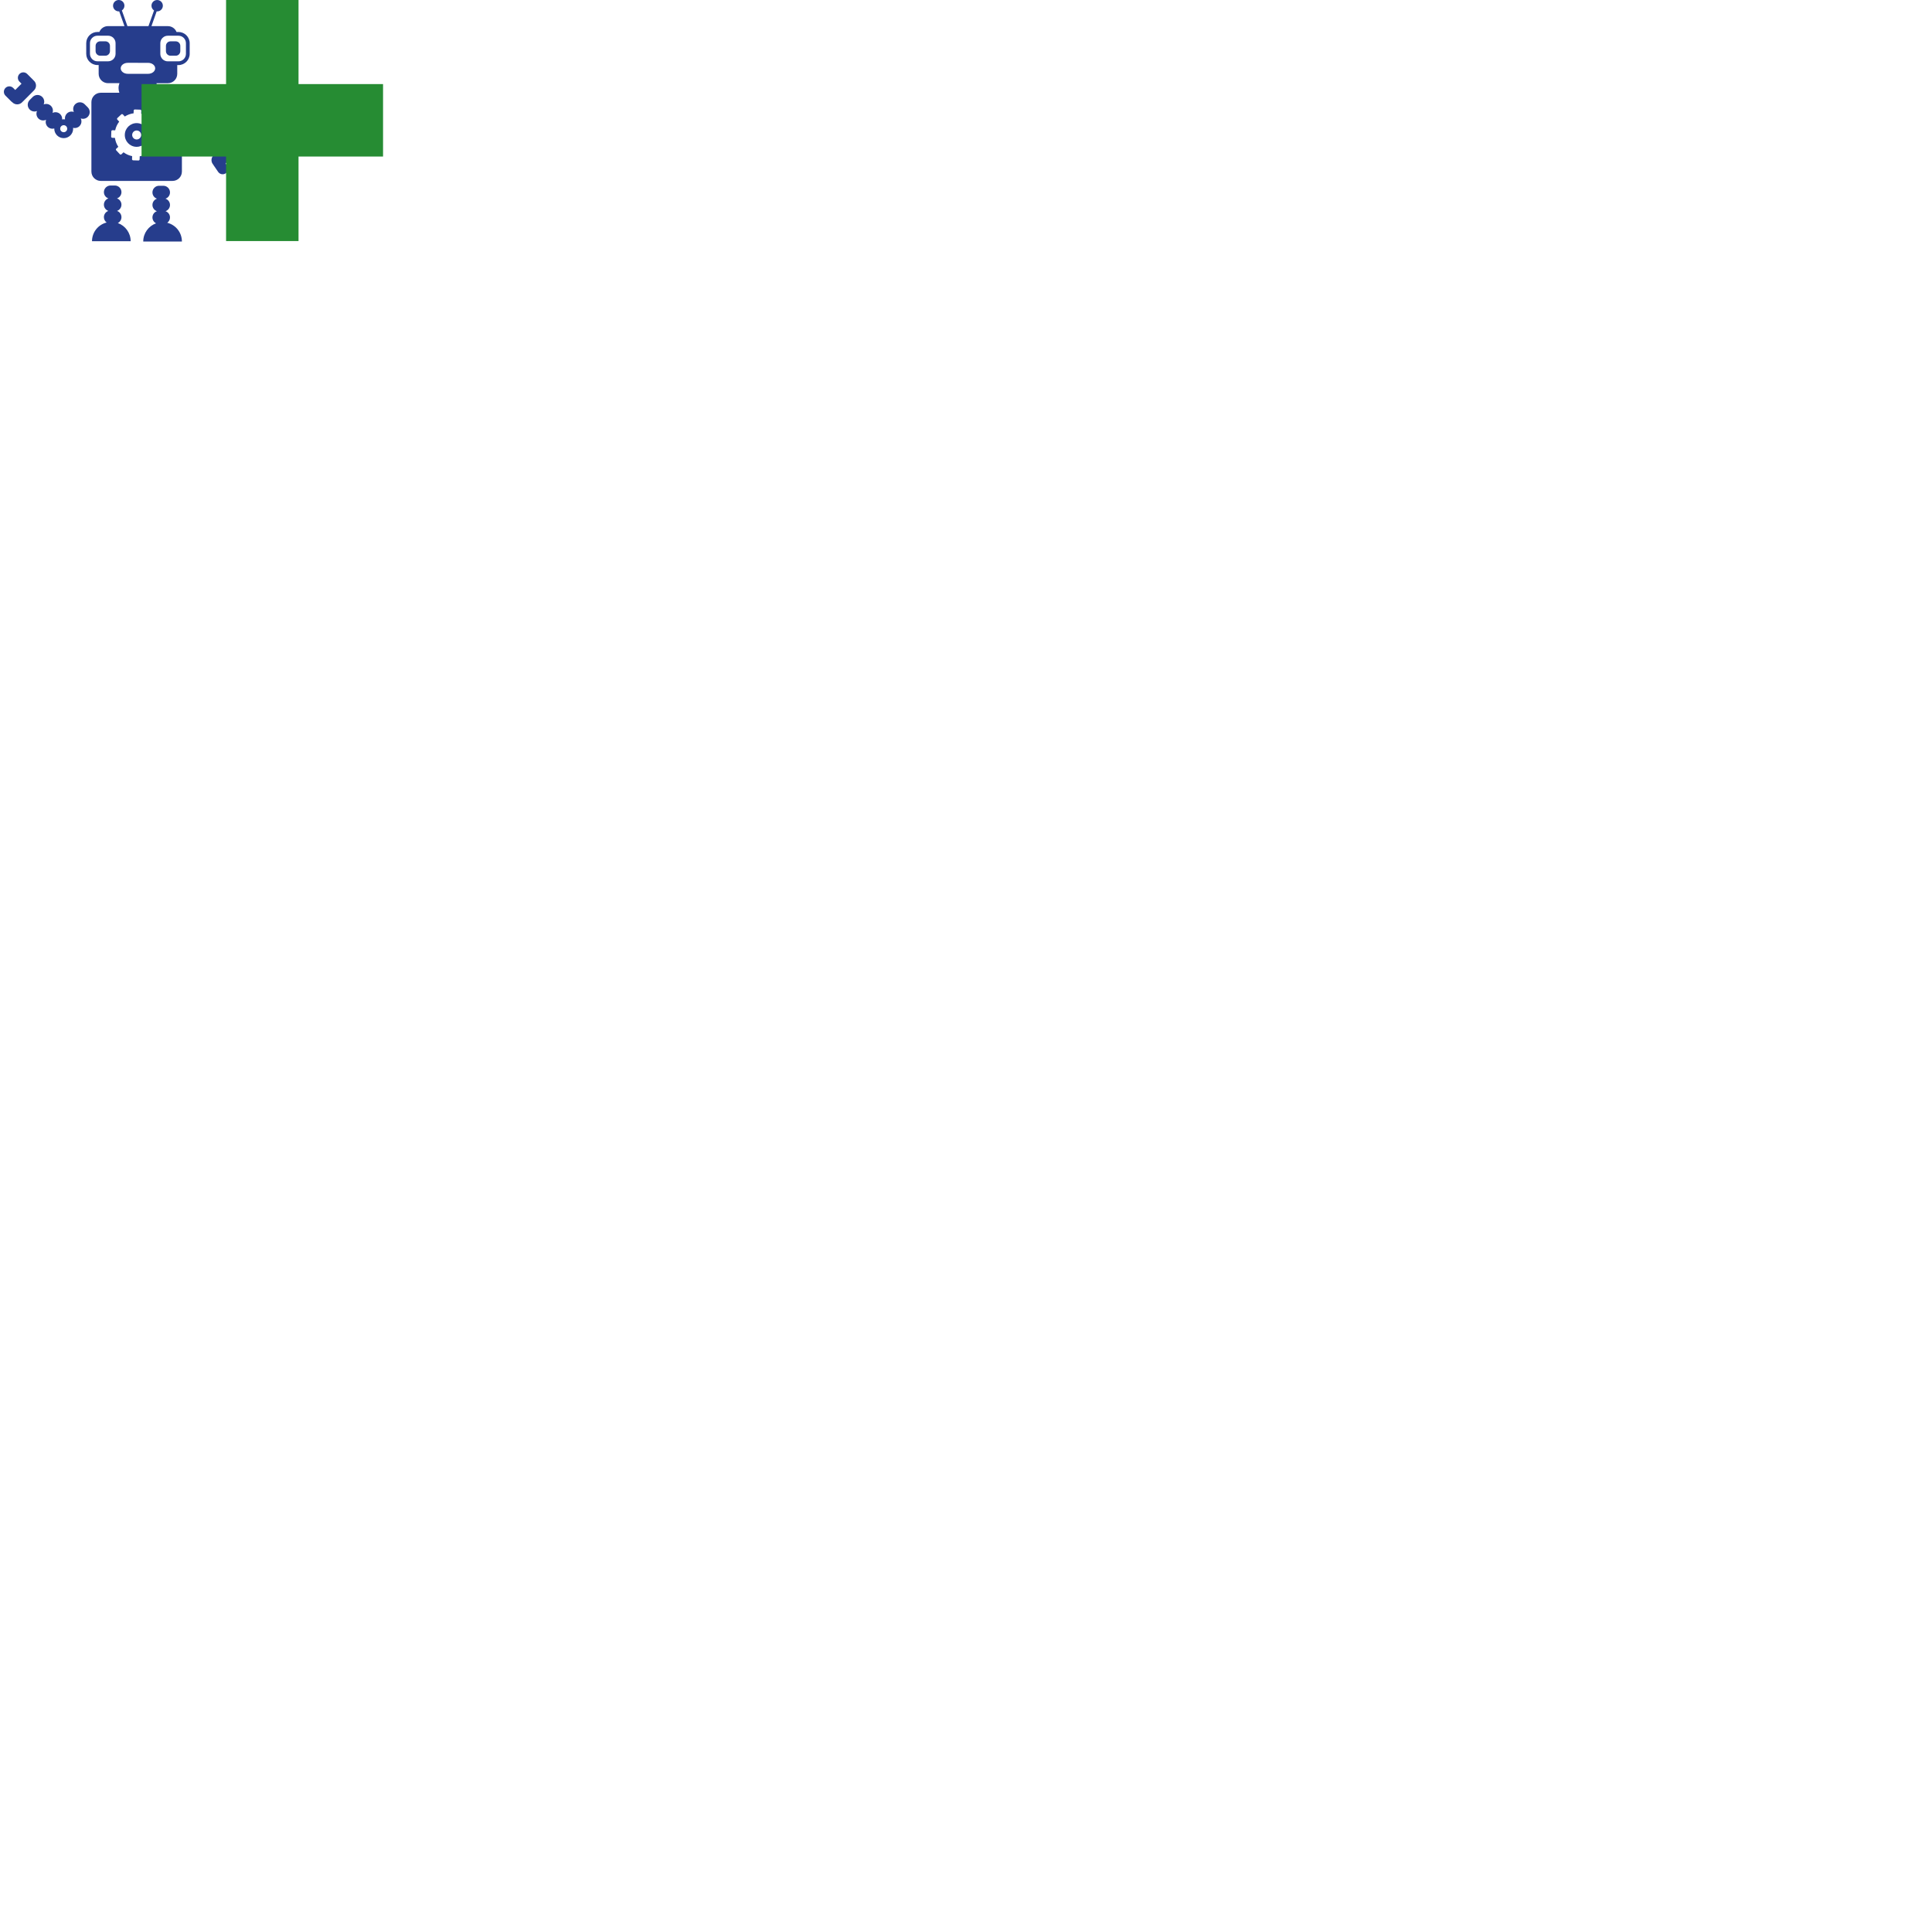
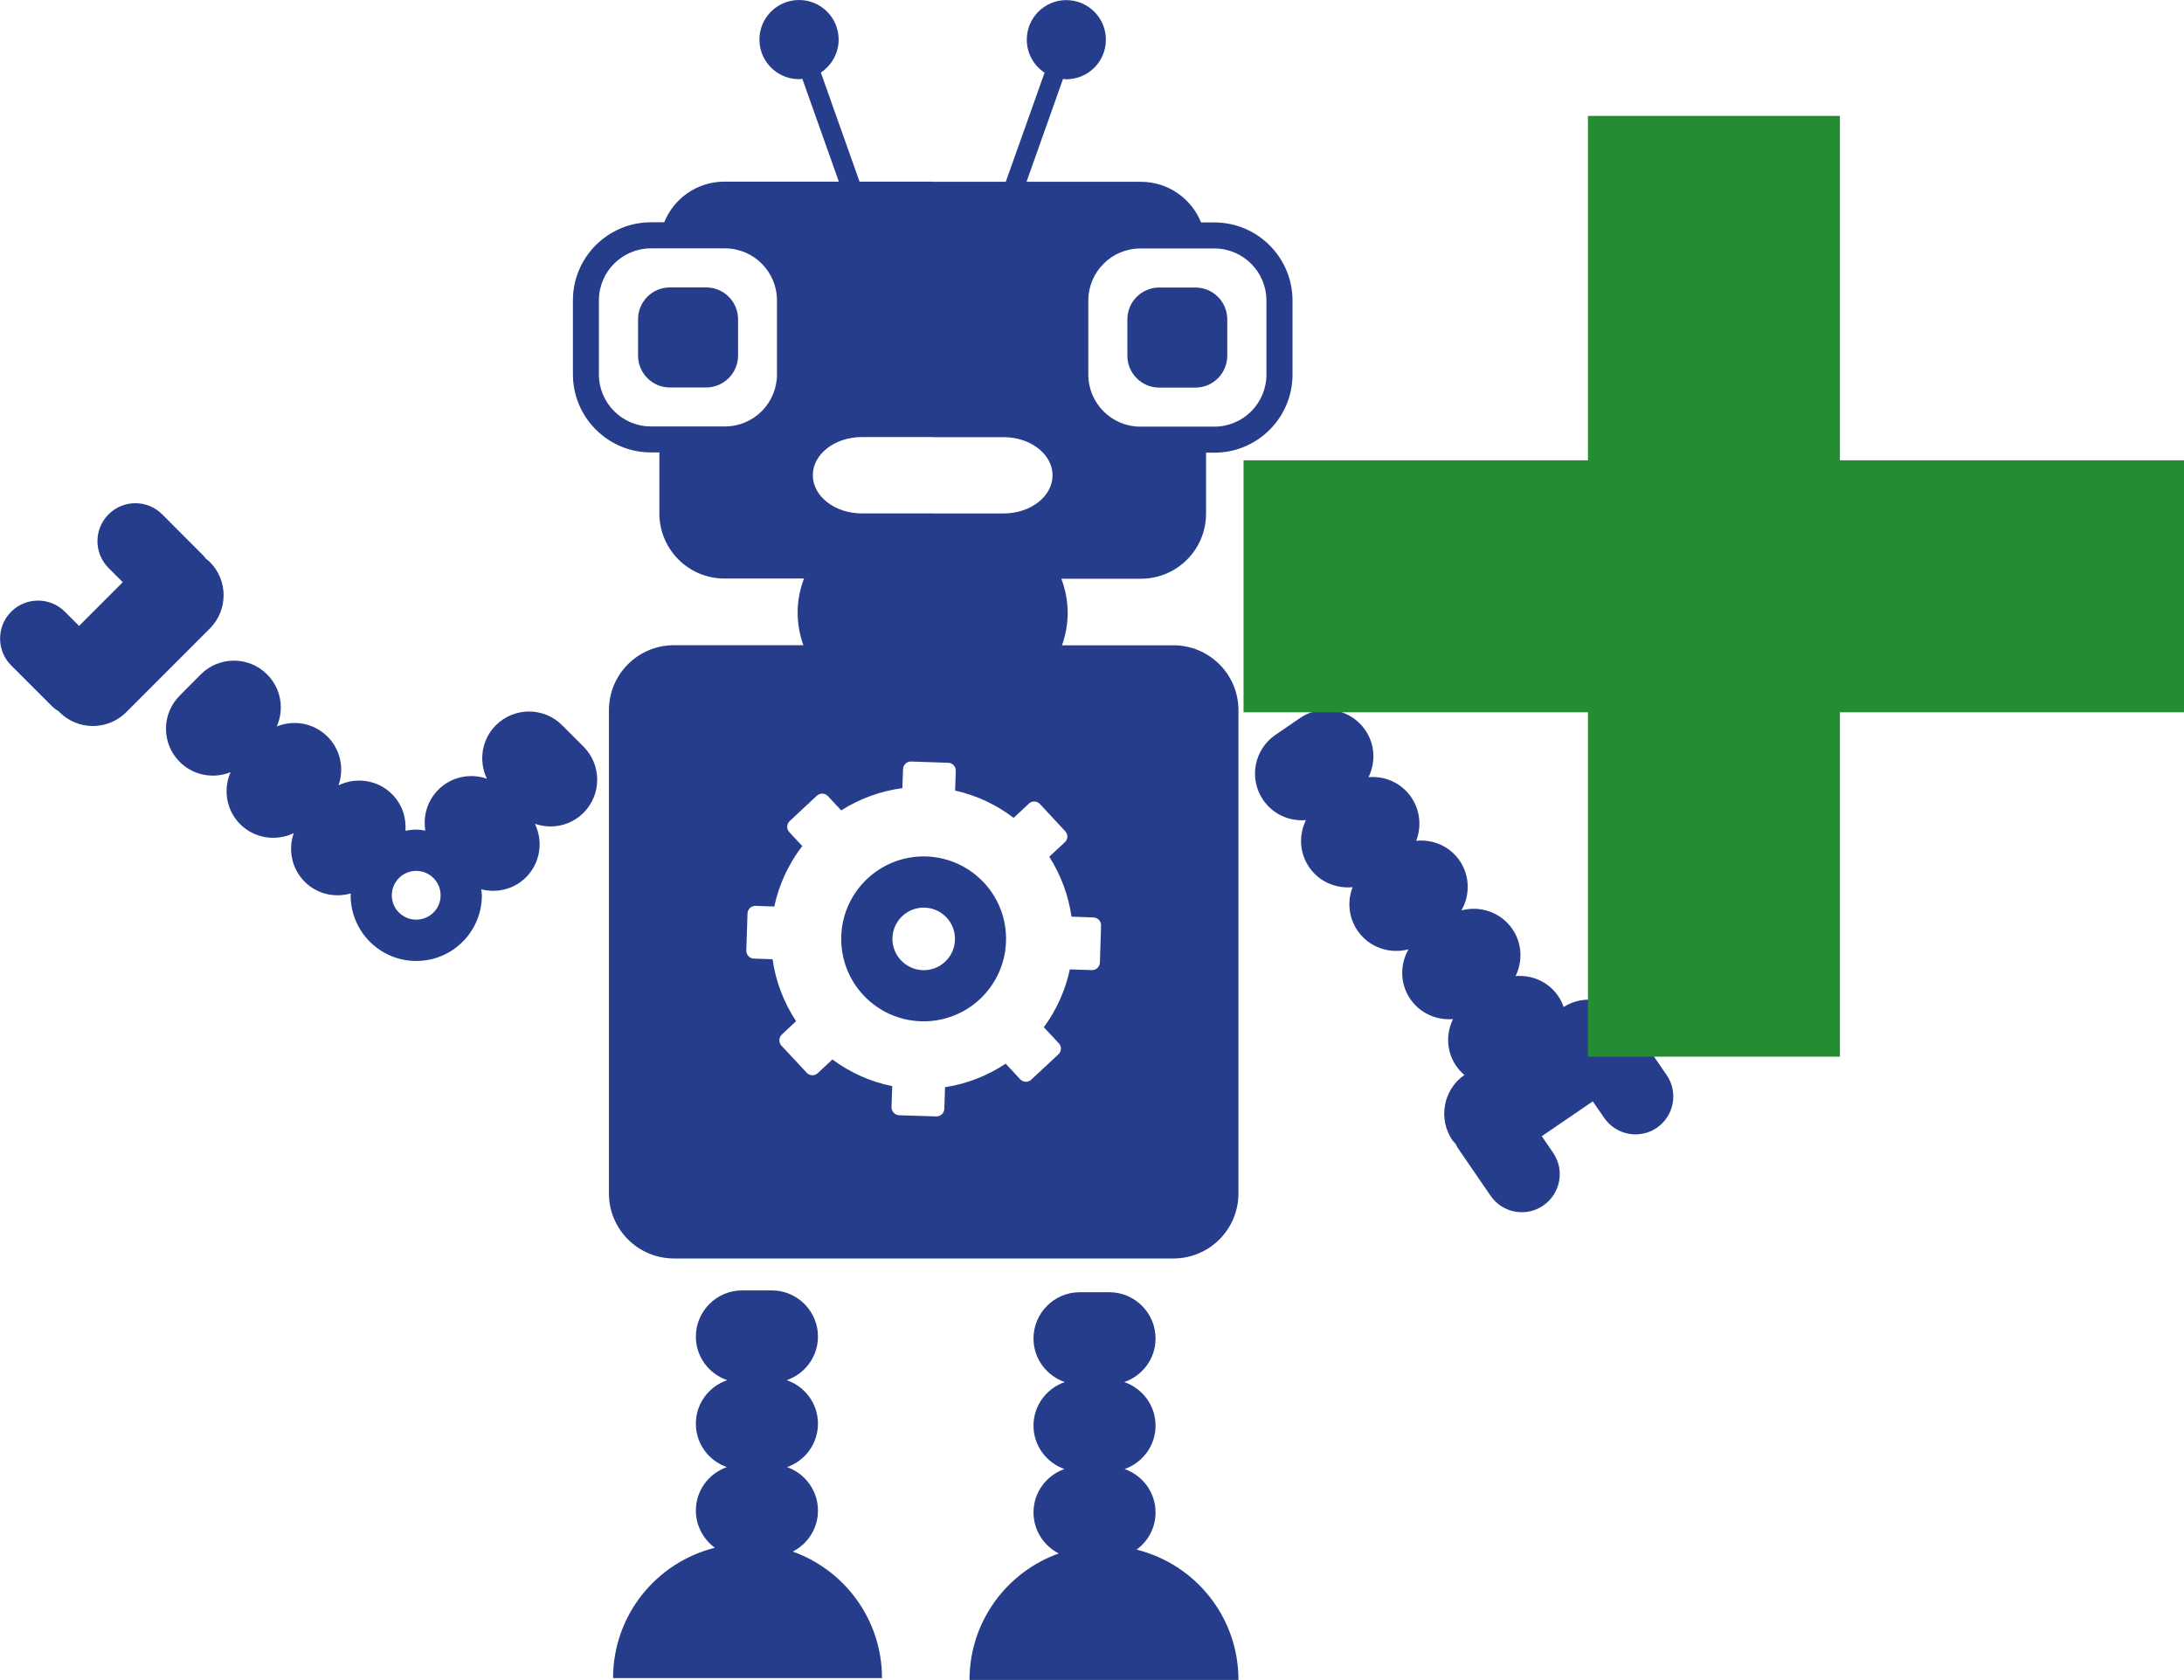
- <svg xmlns="http://www.w3.org/2000/svg" fill="#000000" version="1.1" id="Capa_1" width="800px" height="800px" viewBox="0 0 32 32" xml:space="preserve">
-   <defs id="defs27" />
-   <g id="g22" style="fill:#263d8c;fill-opacity:1;stroke:none;stroke-width:0.04;stroke-dasharray:none;stroke-opacity:1" transform="matrix(0.125,0,0,0.125,0.05621875,0)">
-     <g id="g20" style="fill:#263d8c;fill-opacity:1;stroke:none;stroke-width:0.04;stroke-dasharray:none;stroke-opacity:1">
-       <path d="M 4.058,10.703 C 4.036,10.681 4.01,10.663 3.985,10.644 3.967,10.62 3.95,10.595 3.926,10.572 L 3.152,9.797 c -0.282,-0.282 -0.74,-0.282 -1.021,0 -0.283,0.283 -0.283,0.74 0,1.023 l 0.27,0.27 -0.832,0.833 -0.271,-0.271 c -0.282,-0.282 -0.74,-0.282 -1.023,0 -0.281,0.283 -0.281,0.741 0,1.023 l 0.774,0.774 c 0.042,0.042 0.088,0.075 0.137,0.105 0.003,0.004 0.006,0.008 0.01,0.012 0.352,0.351 0.919,0.351 1.271,0 l 1.592,-1.593 c 0.351,-0.35 0.351,-0.92 -0.001,-1.27 z" id="path2" style="fill:#263d8c;fill-opacity:1;stroke:none;stroke-width:0.04;stroke-dasharray:none;stroke-opacity:1" />
-       <path d="m 15.164,29.555 c 0.285,-0.146 0.48,-0.438 0.48,-0.781 0,-0.383 -0.247,-0.707 -0.589,-0.828 0.342,-0.12 0.589,-0.443 0.589,-0.827 0,-0.386 -0.25,-0.71 -0.596,-0.829 0.346,-0.119 0.596,-0.443 0.596,-0.83 0,-0.486 -0.395,-0.88 -0.881,-0.88 H 14.2 c -0.486,0 -0.882,0.396 -0.882,0.88 0,0.387 0.25,0.711 0.597,0.83 -0.347,0.119 -0.597,0.443 -0.597,0.829 0,0.384 0.247,0.707 0.59,0.827 -0.343,0.121 -0.59,0.445 -0.59,0.828 0,0.291 0.145,0.547 0.362,0.709 -1.114,0.278 -1.939,1.283 -1.939,2.482 3.828,0 2.519,0 5.123,0 -0.001,-1.113 -0.71,-2.056 -1.7,-2.41 z" id="path4" style="fill:#263d8c;fill-opacity:1;stroke:none;stroke-width:0.04;stroke-dasharray:none;stroke-opacity:1" />
-       <path d="m 21.714,29.518 c 0.218,-0.16 0.361,-0.416 0.361,-0.709 0,-0.383 -0.247,-0.705 -0.59,-0.826 0.344,-0.121 0.59,-0.444 0.59,-0.827 0,-0.386 -0.25,-0.71 -0.597,-0.83 0.347,-0.119 0.597,-0.443 0.597,-0.829 0,-0.487 -0.395,-0.882 -0.882,-0.882 h -0.562 c -0.486,0 -0.881,0.395 -0.881,0.882 0,0.386 0.25,0.71 0.596,0.829 -0.346,0.12 -0.596,0.444 -0.596,0.83 0,0.383 0.247,0.706 0.588,0.827 -0.341,0.121 -0.588,0.443 -0.588,0.826 0,0.342 0.196,0.635 0.48,0.782 -0.989,0.354 -1.699,1.298 -1.699,2.409 2.604,0 1.295,0 5.123,0 0.001,-1.2 -0.825,-2.205 -1.94,-2.482 z" id="path6" style="fill:#263d8c;fill-opacity:1;stroke:none;stroke-width:0.04;stroke-dasharray:none;stroke-opacity:1" />
-       <path d="m 31.81,20.477 -0.619,-0.904 c -0.032,-0.049 -0.072,-0.09 -0.114,-0.129 -0.002,-0.004 -0.006,-0.008 -0.008,-0.014 -0.273,-0.399 -0.814,-0.507 -1.221,-0.248 -0.024,-0.072 -0.057,-0.143 -0.102,-0.207 -0.188,-0.276 -0.503,-0.408 -0.813,-0.382 0.137,-0.28 0.127,-0.622 -0.061,-0.896 -0.222,-0.322 -0.613,-0.451 -0.971,-0.355 0.165,-0.287 0.166,-0.654 -0.033,-0.947 -0.191,-0.279 -0.514,-0.412 -0.828,-0.379 0.103,-0.267 0.079,-0.577 -0.096,-0.831 -0.188,-0.275 -0.503,-0.408 -0.812,-0.381 0.137,-0.28 0.127,-0.622 -0.062,-0.896 -0.277,-0.407 -0.834,-0.511 -1.24,-0.232 l -0.473,0.323 c -0.405,0.279 -0.511,0.834 -0.231,1.241 0.188,0.275 0.505,0.408 0.813,0.382 -0.136,0.28 -0.127,0.622 0.062,0.896 0.19,0.28 0.513,0.412 0.828,0.381 -0.104,0.266 -0.079,0.576 0.095,0.83 0.22,0.321 0.613,0.449 0.97,0.354 -0.166,0.288 -0.166,0.656 0.034,0.948 0.189,0.274 0.504,0.407 0.814,0.381 -0.138,0.278 -0.128,0.621 0.062,0.896 0.044,0.064 0.098,0.119 0.154,0.168 -0.403,0.282 -0.506,0.836 -0.228,1.244 0.019,0.026 0.04,0.047 0.062,0.071 0.014,0.028 0.025,0.056 0.045,0.083 l 0.619,0.902 c 0.225,0.33 0.675,0.414 1.004,0.188 0.329,-0.228 0.414,-0.676 0.188,-1.006 l -0.216,-0.315 0.972,-0.664 0.217,0.315 c 0.226,0.329 0.675,0.413 1.004,0.188 0.328,-0.227 0.412,-0.677 0.185,-1.005 z" id="path8" style="fill:#263d8c;fill-opacity:1;stroke:none;stroke-width:0.04;stroke-dasharray:none;stroke-opacity:1" />
-       <path d="m 10.771,13.815 c -0.349,-0.349 -0.914,-0.349 -1.263,0 -0.275,0.276 -0.33,0.686 -0.17,1.019 C 9.025,14.724 8.664,14.792 8.413,15.042 8.201,15.254 8.119,15.546 8.165,15.821 8.106,15.813 8.049,15.803 7.988,15.803 7.92,15.803 7.852,15.813 7.786,15.824 7.804,15.574 7.722,15.319 7.531,15.128 7.256,14.852 6.844,14.798 6.511,14.959 6.621,14.645 6.553,14.284 6.303,14.033 6.041,13.771 5.657,13.706 5.335,13.838 5.48,13.51 5.42,13.115 5.15,12.846 4.802,12.497 4.236,12.497 3.887,12.846 L 3.486,13.25 c -0.349,0.349 -0.349,0.914 0,1.263 0.263,0.262 0.646,0.327 0.969,0.196 -0.145,0.327 -0.084,0.723 0.183,0.991 0.276,0.275 0.687,0.33 1.02,0.17 -0.109,0.313 -0.042,0.675 0.208,0.925 0.238,0.238 0.576,0.311 0.879,0.223 0,0.013 -0.003,0.023 -0.003,0.037 0,0.689 0.559,1.25 1.25,1.25 0.69,0 1.25,-0.56 1.25,-1.25 0,-0.039 -0.009,-0.076 -0.012,-0.115 0.295,0.076 0.621,0.002 0.853,-0.229 0.275,-0.276 0.33,-0.687 0.169,-1.019 0.313,0.109 0.674,0.042 0.925,-0.208 0.349,-0.349 0.349,-0.914 0,-1.263 z m -2.78,3.703 c -0.258,0 -0.465,-0.207 -0.465,-0.463 0,-0.257 0.208,-0.466 0.465,-0.466 0.256,0 0.465,0.208 0.465,0.466 0,0.256 -0.208,0.463 -0.465,0.463 z" id="path10" style="fill:#263d8c;fill-opacity:1;stroke:none;stroke-width:0.04;stroke-dasharray:none;stroke-opacity:1" />
-       <path d="M 14.122,6.773 V 6.082 c 0,-0.335 -0.271,-0.607 -0.607,-0.607 h -0.692 c -0.335,0 -0.606,0.271 -0.606,0.607 v 0.691 c 0,0.335 0.271,0.608 0.606,0.608 h 0.691 c 0.335,0 0.608,-0.273 0.608,-0.608 z" id="path12" style="fill:#263d8c;fill-opacity:1;stroke:none;stroke-width:0.04;stroke-dasharray:none;stroke-opacity:1" />
-       <path d="m 21.538,6.084 v 0.691 c 0,0.335 0.271,0.608 0.606,0.608 h 0.691 c 0.335,0 0.606,-0.272 0.606,-0.608 V 6.084 c 0,-0.335 -0.271,-0.607 -0.606,-0.607 h -0.691 c -0.335,0 -0.606,0.272 -0.606,0.607 z" id="path14" style="fill:#263d8c;fill-opacity:1;stroke:none;stroke-width:0.04;stroke-dasharray:none;stroke-opacity:1" />
-       <path d="m 17.711,16.314 c -0.866,-0.028 -1.593,0.649 -1.623,1.517 -0.03,0.866 0.647,1.593 1.516,1.623 0.867,0.028 1.593,-0.649 1.622,-1.517 0.031,-0.865 -0.646,-1.591 -1.515,-1.623 z m -0.073,2.166 c -0.329,-0.012 -0.586,-0.289 -0.575,-0.616 0.012,-0.329 0.287,-0.587 0.616,-0.575 0.329,0.011 0.586,0.287 0.575,0.616 -0.011,0.329 -0.287,0.587 -0.616,0.575 z" id="path16" style="fill:#263d8c;fill-opacity:1;stroke:none;stroke-width:0.04;stroke-dasharray:none;stroke-opacity:1" />
-       <path d="m 22.416,12.292 h -2.123 c 0.068,-0.193 0.108,-0.4 0.108,-0.617 0,-0.229 -0.044,-0.449 -0.121,-0.651 h 1.517 c 0.685,0 1.24,-0.555 1.24,-1.24 V 8.623 h 0.159 c 0.821,0 1.488,-0.667 1.488,-1.488 v -1.41 c 0,-0.82 -0.667,-1.488 -1.488,-1.488 H 22.942 C 22.758,3.783 22.315,3.463 21.796,3.463 h -2.179 l 0.695,-1.959 c 0.021,0.002 0.042,0.006 0.063,0.006 0.417,0 0.754,-0.338 0.754,-0.754 0,-0.417 -0.338,-0.754 -0.754,-0.754 -0.416,0 -0.753,0.337 -0.753,0.754 0,0.263 0.135,0.494 0.339,0.628 L 19.222,3.463 H 17.83 V 3.46 H 16.436 L 15.699,1.382 C 15.902,1.247 16.038,1.016 16.038,0.754 16.038,0.337 15.7,0 15.284,0 c -0.416,0 -0.755,0.337 -0.755,0.754 0,0.416 0.338,0.754 0.755,0.754 0.021,0 0.042,-0.004 0.062,-0.007 l 0.696,1.959 h -2.181 c -0.52,0 -0.962,0.32 -1.146,0.774 h -0.252 c -0.82,0 -1.487,0.667 -1.487,1.487 v 1.41 c 0,0.82 0.667,1.487 1.487,1.487 h 0.16 V 9.78 c 0,0.685 0.555,1.24 1.238,1.24 h 1.517 c -0.077,0.202 -0.121,0.42 -0.121,0.65 0,0.218 0.04,0.426 0.109,0.62 h -2.465 c -0.685,0 -1.239,0.555 -1.239,1.24 v 9.202 c 0,0.686 0.555,1.24 1.239,1.24 h 9.514 c 0.685,0 1.239,-0.555 1.239,-1.24 V 13.53 C 23.655,12.846 23.1,12.292 22.416,12.292 Z m 1.771,-6.567 v 1.41 c 0,0.547 -0.444,0.992 -0.992,0.992 h -1.409 c -0.548,0 -0.992,-0.445 -0.992,-0.992 v -1.41 c 0,-0.547 0.444,-0.992 0.992,-0.992 h 1.409 c 0.548,0 0.992,0.445 0.992,0.992 z M 11.471,7.132 v -1.41 c 0,-0.547 0.445,-0.991 0.992,-0.991 h 1.41 c 0.546,0 0.99,0.444 0.99,0.991 v 1.41 c 0,0.546 -0.443,0.991 -0.99,0.991 h -1.41 C 11.917,8.124 11.471,7.679 11.471,7.132 Z m 5.011,1.193 h 1.348 v 0.002 h 1.347 c 0.517,0 0.936,0.325 0.936,0.727 0,0.401 -0.418,0.727 -0.936,0.727 H 17.83 V 9.78 h -1.348 c -0.517,0 -0.936,-0.326 -0.936,-0.728 0,-0.401 0.419,-0.727 0.936,-0.727 z m 4.533,10.01 c -0.003,0.082 -0.072,0.146 -0.154,0.144 l -0.419,-0.014 c -0.084,0.396 -0.253,0.773 -0.495,1.102 l 0.285,0.306 c 0.057,0.06 0.053,0.153 -0.007,0.21 l -0.517,0.482 c -0.028,0.027 -0.067,0.043 -0.107,0.041 -0.04,-0.002 -0.077,-0.019 -0.104,-0.047 L 19.22,20.261 c -0.347,0.231 -0.742,0.386 -1.155,0.448 l -0.014,0.413 c -0.003,0.083 -0.072,0.146 -0.154,0.144 L 17.19,21.244 C 17.108,21.24 17.044,21.171 17.045,21.09 l 0.014,-0.401 c -0.411,-0.082 -0.8,-0.256 -1.14,-0.508 l -0.278,0.26 c -0.061,0.057 -0.155,0.054 -0.211,-0.006 l -0.483,-0.519 c -0.053,-0.058 -0.05,-0.156 0.009,-0.21 l 0.271,-0.254 c -0.234,-0.355 -0.388,-0.758 -0.448,-1.18 L 14.424,18.26 c -0.082,-0.003 -0.146,-0.07 -0.145,-0.154 l 0.023,-0.707 c 0.003,-0.082 0.072,-0.146 0.154,-0.144 l 0.356,0.013 c 0.089,-0.418 0.271,-0.812 0.533,-1.152 l -0.247,-0.265 c -0.025,-0.028 -0.041,-0.066 -0.04,-0.106 10e-4,-0.04 0.019,-0.077 0.047,-0.104 l 0.518,-0.484 c 0.061,-0.056 0.153,-0.052 0.21,0.007 l 0.254,0.273 c 0.354,-0.225 0.752,-0.37 1.165,-0.424 l 0.013,-0.363 c 0.003,-0.082 0.071,-0.146 0.153,-0.144 l 0.708,0.024 c 0.082,0.003 0.146,0.072 0.143,0.154 l -0.012,0.375 c 0.404,0.09 0.785,0.268 1.114,0.52 l 0.291,-0.271 c 0.027,-0.027 0.066,-0.042 0.106,-0.04 0.04,10e-4 0.077,0.018 0.104,0.047 l 0.482,0.518 c 0.057,0.06 0.054,0.154 -0.007,0.21 l -0.297,0.276 c 0.221,0.348 0.366,0.738 0.424,1.142 l 0.418,0.015 c 0.082,0.002 0.147,0.071 0.145,0.153 z" id="path18" style="fill:#263d8c;fill-opacity:1;stroke:none;stroke-width:0.04;stroke-dasharray:none;stroke-opacity:1" />
-     </g>
+ <svg xmlns="http://www.w3.org/2000/svg" fill="#000000" version="1.1" id="Capa_1" width="130.011" height="100" viewBox="0 0 5.2 4" xml:space="preserve">
+   <defs id="defs27">
+ 	
+ </defs>
+   <g id="g20" style="fill:#263d8c;fill-opacity:1;stroke:none;stroke-width:0.04;stroke-dasharray:none;stroke-opacity:1" transform="matrix(0.125,0,0,0.125,-0.00803125,0)">
+     <path d="M 4.058,10.703 C 4.036,10.681 4.01,10.663 3.985,10.644 3.967,10.62 3.95,10.595 3.926,10.572 L 3.152,9.797 c -0.282,-0.282 -0.74,-0.282 -1.021,0 -0.283,0.283 -0.283,0.74 0,1.023 l 0.27,0.27 -0.832,0.833 -0.271,-0.271 c -0.282,-0.282 -0.74,-0.282 -1.023,0 -0.281,0.283 -0.281,0.741 0,1.023 l 0.774,0.774 c 0.042,0.042 0.088,0.075 0.137,0.105 0.003,0.004 0.006,0.008 0.01,0.012 0.352,0.351 0.919,0.351 1.271,0 l 1.592,-1.593 c 0.351,-0.35 0.351,-0.92 -0.001,-1.27 z" id="path2" style="fill:#263d8c;fill-opacity:1;stroke:none;stroke-width:0.04;stroke-dasharray:none;stroke-opacity:1" />
+     <path d="m 15.164,29.555 c 0.285,-0.146 0.48,-0.438 0.48,-0.781 0,-0.383 -0.247,-0.707 -0.589,-0.828 0.342,-0.12 0.589,-0.443 0.589,-0.827 0,-0.386 -0.25,-0.71 -0.596,-0.829 0.346,-0.119 0.596,-0.443 0.596,-0.83 0,-0.486 -0.395,-0.88 -0.881,-0.88 H 14.2 c -0.486,0 -0.882,0.396 -0.882,0.88 0,0.387 0.25,0.711 0.597,0.83 -0.347,0.119 -0.597,0.443 -0.597,0.829 0,0.384 0.247,0.707 0.59,0.827 -0.343,0.121 -0.59,0.445 -0.59,0.828 0,0.291 0.145,0.547 0.362,0.709 -1.114,0.278 -1.939,1.283 -1.939,2.482 3.828,0 2.519,0 5.123,0 -0.001,-1.113 -0.71,-2.056 -1.7,-2.41 z" id="path4" style="fill:#263d8c;fill-opacity:1;stroke:none;stroke-width:0.04;stroke-dasharray:none;stroke-opacity:1" />
+     <path d="m 21.714,29.518 c 0.218,-0.16 0.361,-0.416 0.361,-0.709 0,-0.383 -0.247,-0.705 -0.59,-0.826 0.344,-0.121 0.59,-0.444 0.59,-0.827 0,-0.386 -0.25,-0.71 -0.597,-0.83 0.347,-0.119 0.597,-0.443 0.597,-0.829 0,-0.487 -0.395,-0.882 -0.882,-0.882 h -0.562 c -0.486,0 -0.881,0.395 -0.881,0.882 0,0.386 0.25,0.71 0.596,0.829 -0.346,0.12 -0.596,0.444 -0.596,0.83 0,0.383 0.247,0.706 0.588,0.827 -0.341,0.121 -0.588,0.443 -0.588,0.826 0,0.342 0.196,0.635 0.48,0.782 -0.989,0.354 -1.699,1.298 -1.699,2.409 2.604,0 1.295,0 5.123,0 0.001,-1.2 -0.825,-2.205 -1.94,-2.482 z" id="path6" style="fill:#263d8c;fill-opacity:1;stroke:none;stroke-width:0.04;stroke-dasharray:none;stroke-opacity:1" />
+     <path d="m 31.81,20.477 -0.619,-0.904 c -0.032,-0.049 -0.072,-0.09 -0.114,-0.129 -0.002,-0.004 -0.006,-0.008 -0.008,-0.014 -0.273,-0.399 -0.814,-0.507 -1.221,-0.248 -0.024,-0.072 -0.057,-0.143 -0.102,-0.207 -0.188,-0.276 -0.503,-0.408 -0.813,-0.382 0.137,-0.28 0.127,-0.622 -0.061,-0.896 -0.222,-0.322 -0.613,-0.451 -0.971,-0.355 0.165,-0.287 0.166,-0.654 -0.033,-0.947 -0.191,-0.279 -0.514,-0.412 -0.828,-0.379 0.103,-0.267 0.079,-0.577 -0.096,-0.831 -0.188,-0.275 -0.503,-0.408 -0.812,-0.381 0.137,-0.28 0.127,-0.622 -0.062,-0.896 -0.277,-0.407 -0.834,-0.511 -1.24,-0.232 l -0.473,0.323 c -0.405,0.279 -0.511,0.834 -0.231,1.241 0.188,0.275 0.505,0.408 0.813,0.382 -0.136,0.28 -0.127,0.622 0.062,0.896 0.19,0.28 0.513,0.412 0.828,0.381 -0.104,0.266 -0.079,0.576 0.095,0.83 0.22,0.321 0.613,0.449 0.97,0.354 -0.166,0.288 -0.166,0.656 0.034,0.948 0.189,0.274 0.504,0.407 0.814,0.381 -0.138,0.278 -0.128,0.621 0.062,0.896 0.044,0.064 0.098,0.119 0.154,0.168 -0.403,0.282 -0.506,0.836 -0.228,1.244 0.019,0.026 0.04,0.047 0.062,0.071 0.014,0.028 0.025,0.056 0.045,0.083 l 0.619,0.902 c 0.225,0.33 0.675,0.414 1.004,0.188 0.329,-0.228 0.414,-0.676 0.188,-1.006 l -0.216,-0.315 0.972,-0.664 0.217,0.315 c 0.226,0.329 0.675,0.413 1.004,0.188 0.328,-0.227 0.412,-0.677 0.185,-1.005 z" id="path8" style="fill:#263d8c;fill-opacity:1;stroke:none;stroke-width:0.04;stroke-dasharray:none;stroke-opacity:1" />
+     <path d="m 10.771,13.815 c -0.349,-0.349 -0.914,-0.349 -1.263,0 -0.275,0.276 -0.33,0.686 -0.17,1.019 C 9.025,14.724 8.664,14.792 8.413,15.042 8.201,15.254 8.119,15.546 8.165,15.821 8.106,15.813 8.049,15.803 7.988,15.803 7.92,15.803 7.852,15.813 7.786,15.824 7.804,15.574 7.722,15.319 7.531,15.128 7.256,14.852 6.844,14.798 6.511,14.959 6.621,14.645 6.553,14.284 6.303,14.033 6.041,13.771 5.657,13.706 5.335,13.838 5.48,13.51 5.42,13.115 5.15,12.846 4.802,12.497 4.236,12.497 3.887,12.846 L 3.486,13.25 c -0.349,0.349 -0.349,0.914 0,1.263 0.263,0.262 0.646,0.327 0.969,0.196 -0.145,0.327 -0.084,0.723 0.183,0.991 0.276,0.275 0.687,0.33 1.02,0.17 -0.109,0.313 -0.042,0.675 0.208,0.925 0.238,0.238 0.576,0.311 0.879,0.223 0,0.013 -0.003,0.023 -0.003,0.037 0,0.689 0.559,1.25 1.25,1.25 0.69,0 1.25,-0.56 1.25,-1.25 0,-0.039 -0.009,-0.076 -0.012,-0.115 0.295,0.076 0.621,0.002 0.853,-0.229 0.275,-0.276 0.33,-0.687 0.169,-1.019 0.313,0.109 0.674,0.042 0.925,-0.208 0.349,-0.349 0.349,-0.914 0,-1.263 z m -2.78,3.703 c -0.258,0 -0.465,-0.207 -0.465,-0.463 0,-0.257 0.208,-0.466 0.465,-0.466 0.256,0 0.465,0.208 0.465,0.466 0,0.256 -0.208,0.463 -0.465,0.463 z" id="path10" style="fill:#263d8c;fill-opacity:1;stroke:none;stroke-width:0.04;stroke-dasharray:none;stroke-opacity:1" />
+     <path d="M 14.122,6.773 V 6.082 c 0,-0.335 -0.271,-0.607 -0.607,-0.607 h -0.692 c -0.335,0 -0.606,0.271 -0.606,0.607 v 0.691 c 0,0.335 0.271,0.608 0.606,0.608 h 0.691 c 0.335,0 0.608,-0.273 0.608,-0.608 z" id="path12" style="fill:#263d8c;fill-opacity:1;stroke:none;stroke-width:0.04;stroke-dasharray:none;stroke-opacity:1" />
+     <path d="m 21.538,6.084 v 0.691 c 0,0.335 0.271,0.608 0.606,0.608 h 0.691 c 0.335,0 0.606,-0.272 0.606,-0.608 V 6.084 c 0,-0.335 -0.271,-0.607 -0.606,-0.607 h -0.691 c -0.335,0 -0.606,0.272 -0.606,0.607 z" id="path14" style="fill:#263d8c;fill-opacity:1;stroke:none;stroke-width:0.04;stroke-dasharray:none;stroke-opacity:1" />
+     <path d="m 17.711,16.314 c -0.866,-0.028 -1.593,0.649 -1.623,1.517 -0.03,0.866 0.647,1.593 1.516,1.623 0.867,0.028 1.593,-0.649 1.622,-1.517 0.031,-0.865 -0.646,-1.591 -1.515,-1.623 z m -0.073,2.166 c -0.329,-0.012 -0.586,-0.289 -0.575,-0.616 0.012,-0.329 0.287,-0.587 0.616,-0.575 0.329,0.011 0.586,0.287 0.575,0.616 -0.011,0.329 -0.287,0.587 -0.616,0.575 z" id="path16" style="fill:#263d8c;fill-opacity:1;stroke:none;stroke-width:0.04;stroke-dasharray:none;stroke-opacity:1" />
+     <path d="m 22.416,12.292 h -2.123 c 0.068,-0.193 0.108,-0.4 0.108,-0.617 0,-0.229 -0.044,-0.449 -0.121,-0.651 h 1.517 c 0.685,0 1.24,-0.555 1.24,-1.24 V 8.623 h 0.159 c 0.821,0 1.488,-0.667 1.488,-1.488 v -1.41 c 0,-0.82 -0.667,-1.488 -1.488,-1.488 H 22.942 C 22.758,3.783 22.315,3.463 21.796,3.463 h -2.179 l 0.695,-1.959 c 0.021,0.002 0.042,0.006 0.063,0.006 0.417,0 0.754,-0.338 0.754,-0.754 0,-0.417 -0.338,-0.754 -0.754,-0.754 -0.416,0 -0.753,0.337 -0.753,0.754 0,0.263 0.135,0.494 0.339,0.628 L 19.222,3.463 H 17.83 V 3.46 H 16.436 L 15.699,1.382 C 15.902,1.247 16.038,1.016 16.038,0.754 16.038,0.337 15.7,0 15.284,0 c -0.416,0 -0.755,0.337 -0.755,0.754 0,0.416 0.338,0.754 0.755,0.754 0.021,0 0.042,-0.004 0.062,-0.007 l 0.696,1.959 h -2.181 c -0.52,0 -0.962,0.32 -1.146,0.774 h -0.252 c -0.82,0 -1.487,0.667 -1.487,1.487 v 1.41 c 0,0.82 0.667,1.487 1.487,1.487 h 0.16 V 9.78 c 0,0.685 0.555,1.24 1.238,1.24 h 1.517 c -0.077,0.202 -0.121,0.42 -0.121,0.65 0,0.218 0.04,0.426 0.109,0.62 h -2.465 c -0.685,0 -1.239,0.555 -1.239,1.24 v 9.202 c 0,0.686 0.555,1.24 1.239,1.24 h 9.514 c 0.685,0 1.239,-0.555 1.239,-1.24 V 13.53 C 23.655,12.846 23.1,12.292 22.416,12.292 Z m 1.771,-6.567 v 1.41 c 0,0.547 -0.444,0.992 -0.992,0.992 h -1.409 c -0.548,0 -0.992,-0.445 -0.992,-0.992 v -1.41 c 0,-0.547 0.444,-0.992 0.992,-0.992 h 1.409 c 0.548,0 0.992,0.445 0.992,0.992 z M 11.471,7.132 v -1.41 c 0,-0.547 0.445,-0.991 0.992,-0.991 h 1.41 c 0.546,0 0.99,0.444 0.99,0.991 v 1.41 c 0,0.546 -0.443,0.991 -0.99,0.991 h -1.41 C 11.917,8.124 11.471,7.679 11.471,7.132 Z m 5.011,1.193 h 1.348 v 0.002 h 1.347 c 0.517,0 0.936,0.325 0.936,0.727 0,0.401 -0.418,0.727 -0.936,0.727 H 17.83 V 9.78 h -1.348 c -0.517,0 -0.936,-0.326 -0.936,-0.728 0,-0.401 0.419,-0.727 0.936,-0.727 z m 4.533,10.01 c -0.003,0.082 -0.072,0.146 -0.154,0.144 l -0.419,-0.014 c -0.084,0.396 -0.253,0.773 -0.495,1.102 l 0.285,0.306 c 0.057,0.06 0.053,0.153 -0.007,0.21 l -0.517,0.482 c -0.028,0.027 -0.067,0.043 -0.107,0.041 -0.04,-0.002 -0.077,-0.019 -0.104,-0.047 L 19.22,20.261 c -0.347,0.231 -0.742,0.386 -1.155,0.448 l -0.014,0.413 c -0.003,0.083 -0.072,0.146 -0.154,0.144 L 17.19,21.244 C 17.108,21.24 17.044,21.171 17.045,21.09 l 0.014,-0.401 c -0.411,-0.082 -0.8,-0.256 -1.14,-0.508 l -0.278,0.26 c -0.061,0.057 -0.155,0.054 -0.211,-0.006 l -0.483,-0.519 c -0.053,-0.058 -0.05,-0.156 0.009,-0.21 l 0.271,-0.254 c -0.234,-0.355 -0.388,-0.758 -0.448,-1.18 L 14.424,18.26 c -0.082,-0.003 -0.146,-0.07 -0.145,-0.154 l 0.023,-0.707 c 0.003,-0.082 0.072,-0.146 0.154,-0.144 l 0.356,0.013 c 0.089,-0.418 0.271,-0.812 0.533,-1.152 l -0.247,-0.265 c -0.025,-0.028 -0.041,-0.066 -0.04,-0.106 10e-4,-0.04 0.019,-0.077 0.047,-0.104 l 0.518,-0.484 c 0.061,-0.056 0.153,-0.052 0.21,0.007 l 0.254,0.273 c 0.354,-0.225 0.752,-0.37 1.165,-0.424 l 0.013,-0.363 c 0.003,-0.082 0.071,-0.146 0.153,-0.144 l 0.708,0.024 c 0.082,0.003 0.146,0.072 0.143,0.154 l -0.012,0.375 c 0.404,0.09 0.785,0.268 1.114,0.52 l 0.291,-0.271 c 0.027,-0.027 0.066,-0.042 0.106,-0.04 0.04,10e-4 0.077,0.018 0.104,0.047 l 0.482,0.518 c 0.057,0.06 0.054,0.154 -0.007,0.21 l -0.297,0.276 c 0.221,0.348 0.366,0.738 0.424,1.142 l 0.418,0.015 c 0.082,0.002 0.147,0.071 0.145,0.153 z" id="path18" style="fill:#263d8c;fill-opacity:1;stroke:none;stroke-width:0.04;stroke-dasharray:none;stroke-opacity:1" />
  </g>
-   <g id="g987" transform="translate(0.1025119,-0.2472555)">
-     <rect style="fill:#268c33;fill-opacity:1;stroke-width:0.042" id="rect380" width="4" height="1.2" x="2.242" y="1.64" />
-     <rect style="fill:#268c33;fill-opacity:1;stroke-width:0.037" id="rect382" width="1.2" height="4" x="3.642" y="0.24" />
+   <g id="g1" transform="translate(-0.00913119,-0.1050087)">
+     <rect style="fill:#268c33;fill-opacity:1;stroke-width:0.077;stroke-dasharray:none" id="rect380" width="2.24" height="0.6" x="2.97" y="1.201" />
+     <rect style="fill:#268c33;fill-opacity:1;stroke-width:0.02;stroke-dasharray:none" id="rect382" width="0.6" height="2.24" x="3.79" y="0.381" />
  </g>
</svg>
